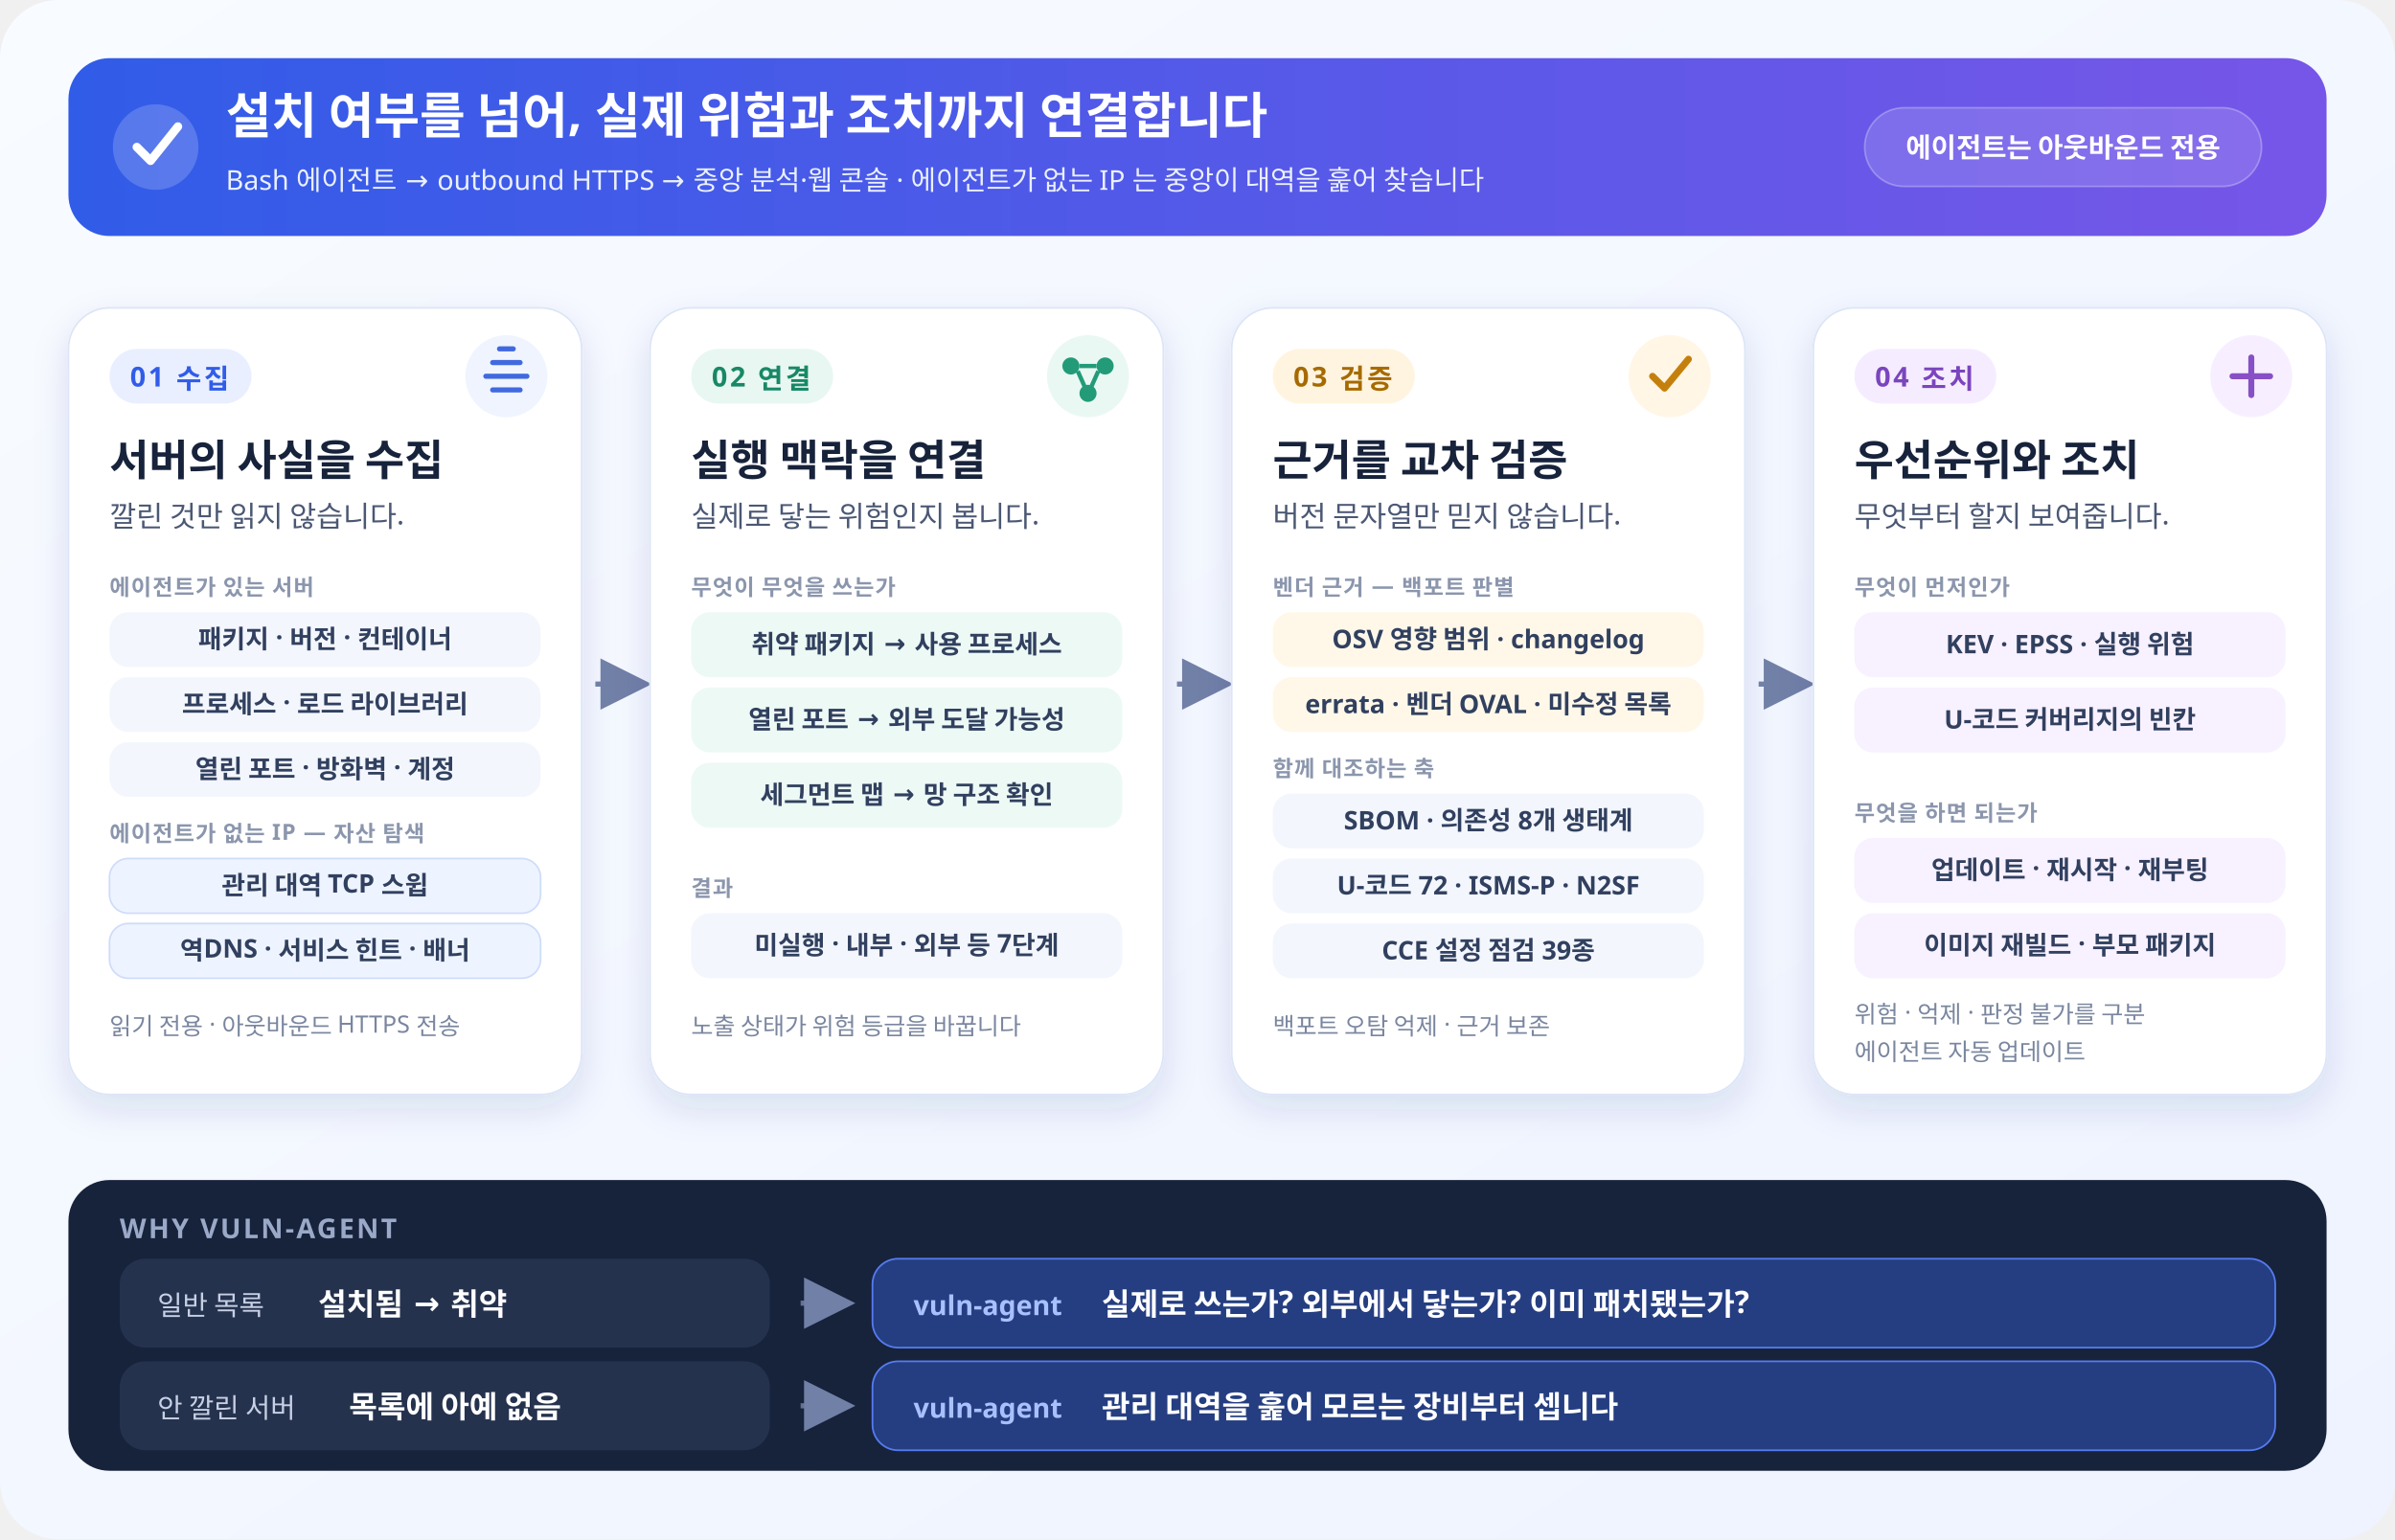
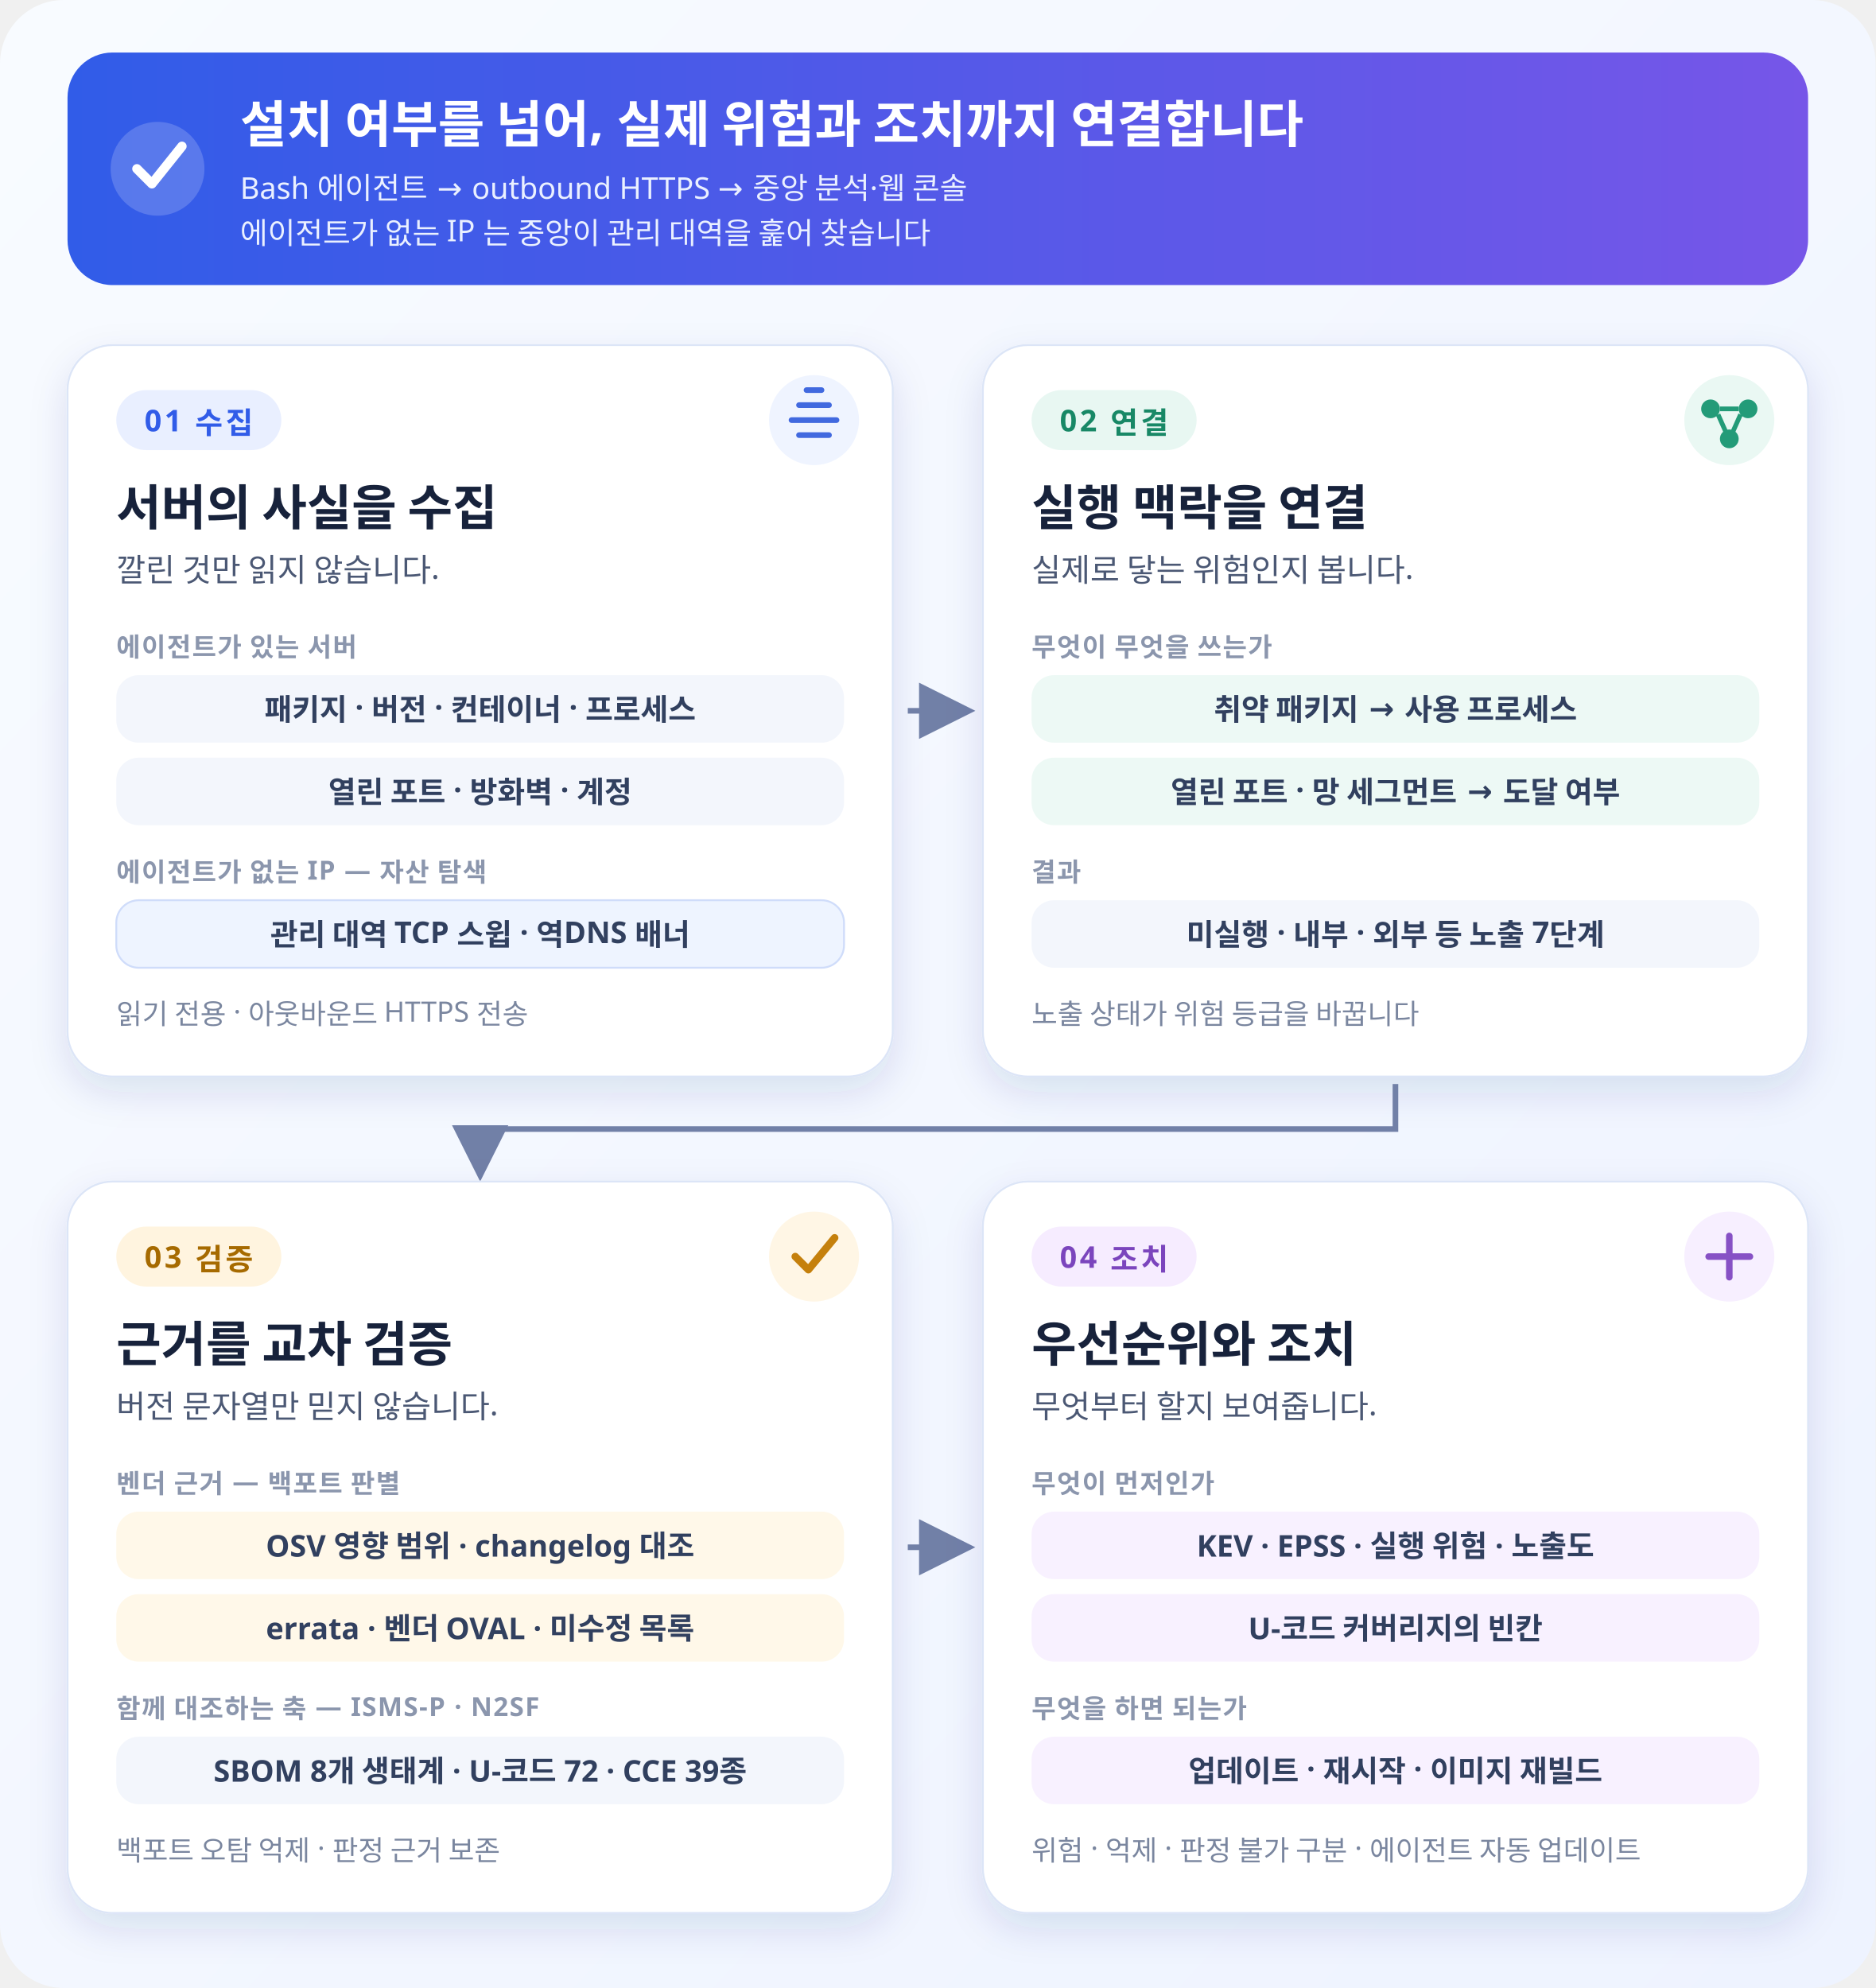
- <svg xmlns="http://www.w3.org/2000/svg" width="1400" height="900" viewBox="0 0 1400 900" role="img" aria-labelledby="title desc">
+ <svg xmlns="http://www.w3.org/2000/svg" width="1000" height="1060" viewBox="0 0 1000 1060" role="img" aria-labelledby="title desc">
  <defs>
    <linearGradient id="background" x1="0" y1="0" x2="1" y2="1">
      <stop offset="0" stop-color="#f8fbff" />
      <stop offset="1" stop-color="#eef3ff" />
    </linearGradient>
    <linearGradient id="hero" x1="0" y1="0" x2="1" y2="0">
      <stop offset="0" stop-color="#315ce8" />
      <stop offset="1" stop-color="#7656e8" />
    </linearGradient>
    <filter id="shadow" x="-20%" y="-20%" width="140%" height="150%">
      <feDropShadow dx="0" dy="8" stdDeviation="10" flood-color="#253b75" flood-opacity="0.12" />
    </filter>
    <marker id="arrow" markerWidth="10" markerHeight="10" refX="8" refY="5" orient="auto">
      <path d="M0 0L10 5L0 10Z" fill="#7180a7" />
    </marker>
    <style>
      text { font-family: Pretendard, "Noto Sans KR", "Malgun Gothic", sans-serif; }
-       .card-title { font-size: 25px; font-weight: 700; fill: #17223b; }
+       .card-title { font-size: 26px; font-weight: 700; fill: #17223b; }
      .step { font-size: 16px; font-weight: 800; letter-spacing: 1.5px; }
      .body { font-size: 17px; fill: #4b5874; }
-       .chip { font-size: 15px; font-weight: 650; fill: #31405f; }
-       .lbl { font-size: 13px; font-weight: 700; fill: #8b96ad; letter-spacing: 0.6px; }
-       .foot { font-size: 14px; fill: #7a869f; }
+       .chip { font-size: 16px; font-weight: 650; fill: #31405f; }
+       .lbl { font-size: 14px; font-weight: 700; fill: #8b96ad; letter-spacing: 0.6px; }
+       .foot { font-size: 15px; fill: #7a869f; }
    </style>
  </defs>
-   <rect width="1400" height="900" rx="34" fill="url(#background)" />
-   <rect x="40" y="34" width="1320" height="104" rx="24" fill="url(#hero)" />
-   <circle cx="91" cy="86" r="25" fill="#ffffff" fill-opacity="0.18" />
-   <path d="M80 86l8 8 16-20" fill="none" stroke="#fff" stroke-width="5" stroke-linecap="round" stroke-linejoin="round" />
-   <text x="132" y="78" font-size="29" font-weight="800" fill="#fff">설치 여부를 넘어, 실제 위험과 조치까지 연결합니다</text>
-   <text x="132" y="111" font-size="16" fill="#eaf0ff">Bash 에이전트 → outbound HTTPS → 중앙 분석·웹 콘솔   ·   에이전트가 없는 IP 는 중앙이 대역을 훑어 찾습니다</text>
-   <rect x="1090" y="63" width="232" height="46" rx="23" fill="#fff" fill-opacity="0.14" stroke="#fff" stroke-opacity="0.28" />
-   <text x="1206" y="92" text-anchor="middle" font-size="16" font-weight="700" fill="#fff">에이전트는 아웃바운드 전용</text>
+   <rect width="1000" height="1060" rx="34" fill="url(#background)" />
+   <rect x="36" y="28" width="928" height="124" rx="24" fill="url(#hero)" />
+   <circle cx="84" cy="90" r="25" fill="#ffffff" fill-opacity="0.18" />
+   <path d="M73 90l8 8 16-20" fill="none" stroke="#fff" stroke-width="5" stroke-linecap="round" stroke-linejoin="round" />
+   <text x="128" y="76" font-size="27" font-weight="800" fill="#fff">설치 여부를 넘어, 실제 위험과 조치까지 연결합니다</text>
+   <text x="128" y="106" font-size="16" fill="#eaf0ff">Bash 에이전트 → outbound HTTPS → 중앙 분석·웹 콘솔</text>
+   <text x="128" y="130" font-size="16" fill="#eaf0ff">에이전트가 없는 IP 는 중앙이 관리 대역을 훑어 찾습니다</text>
  <g filter="url(#shadow)">
-     <rect x="40" y="180" width="300" height="460" rx="24" fill="#fff" stroke="#dce5f7" />
+     <rect x="36" y="184" width="440" height="390" rx="24" fill="#fff" stroke="#dce5f7" />
  </g>
-   <rect x="64" y="204" width="83" height="32" rx="16" fill="#e9efff" />
-   <text x="105" y="226" text-anchor="middle" class="step" fill="#315ce8">01 수집</text>
-   <circle cx="296" cy="220" r="24" fill="#eff4ff" />
-   <path d="M284 220h24M288 212h16M292 204h8M288 228h16" stroke="#4169df" stroke-width="3" stroke-linecap="round" />
-   <text x="64" y="278" class="card-title">서버의 사실을 수집</text>
-   <text x="64" y="308" class="body">깔린 것만 읽지 않습니다.</text>
-   <text x="64" y="348" class="lbl">에이전트가 있는 서버</text>
-   <rect x="64" y="358" width="252" height="32" rx="11" fill="#f3f6fc" />
-   <text x="190" y="379" text-anchor="middle" class="chip">패키지 · 버전 · 컨테이너</text>
-   <rect x="64" y="396" width="252" height="32" rx="11" fill="#f3f6fc" />
-   <text x="190" y="417" text-anchor="middle" class="chip">프로세스 · 로드 라이브러리</text>
-   <rect x="64" y="434" width="252" height="32" rx="11" fill="#f3f6fc" />
-   <text x="190" y="455" text-anchor="middle" class="chip">열린 포트 · 방화벽 · 계정</text>
-   <text x="64" y="492" class="lbl">에이전트가 없는 IP — 자산 탐색</text>
-   <rect x="64" y="502" width="252" height="32" rx="11" fill="#eef4ff" stroke="#cfdcfa" />
-   <text x="190" y="523" text-anchor="middle" class="chip" fill="#2e4c9c">관리 대역 TCP 스윕</text>
-   <rect x="64" y="540" width="252" height="32" rx="11" fill="#eef4ff" stroke="#cfdcfa" />
-   <text x="190" y="561" text-anchor="middle" class="chip" fill="#2e4c9c">역DNS · 서비스 힌트 · 배너</text>
-   <text x="64" y="605" class="foot">읽기 전용 · 아웃바운드 HTTPS 전송</text>
-   <path d="M348 400H375" stroke="#7180a7" stroke-width="3" marker-end="url(#arrow)" />
+   <rect x="62" y="208" width="88" height="32" rx="16" fill="#e9efff" />
+   <text x="106" y="230" text-anchor="middle" class="step" fill="#315ce8">01 수집</text>
+   <circle cx="434" cy="224" r="24" fill="#eff4ff" />
+   <path d="M422 224h24M426 216h16M430 208h8M426 232h16" stroke="#4169df" stroke-width="3" stroke-linecap="round" />
+   <text x="62" y="280" class="card-title">서버의 사실을 수집</text>
+   <text x="62" y="310" class="body">깔린 것만 읽지 않습니다.</text>
+   <text x="62" y="350" class="lbl">에이전트가 있는 서버</text>
+   <rect x="62" y="360" width="388" height="36" rx="12" fill="#f3f6fc" />
+   <text x="256" y="384" text-anchor="middle" class="chip">패키지 · 버전 · 컨테이너 · 프로세스</text>
+   <rect x="62" y="404" width="388" height="36" rx="12" fill="#f3f6fc" />
+   <text x="256" y="428" text-anchor="middle" class="chip">열린 포트 · 방화벽 · 계정</text>
+   <text x="62" y="470" class="lbl">에이전트가 없는 IP — 자산 탐색</text>
+   <rect x="62" y="480" width="388" height="36" rx="12" fill="#eef4ff" stroke="#cfdcfa" />
+   <text x="256" y="504" text-anchor="middle" class="chip" fill="#2e4c9c">관리 대역 TCP 스윕 · 역DNS 배너</text>
+   <text x="62" y="546" class="foot">읽기 전용 · 아웃바운드 HTTPS 전송</text>
+   <path d="M484 379H514" stroke="#7180a7" stroke-width="3" marker-end="url(#arrow)" />
  <g filter="url(#shadow)">
-     <rect x="380" y="180" width="300" height="460" rx="24" fill="#fff" stroke="#dce5f7" />
+     <rect x="524" y="184" width="440" height="390" rx="24" fill="#fff" stroke="#dce5f7" />
  </g>
-   <rect x="404" y="204" width="83" height="32" rx="16" fill="#e8f7f2" />
-   <text x="445" y="226" text-anchor="middle" class="step" fill="#188866">02 연결</text>
-   <circle cx="636" cy="220" r="24" fill="#eaf8f3" />
-   <circle cx="626" cy="214" r="5" fill="#239b78" />
-   <circle cx="646" cy="214" r="5" fill="#239b78" />
-   <circle cx="636" cy="230" r="5" fill="#239b78" />
-   <path d="M630 217l4 9M642 217l-4 9M631 214h10" stroke="#239b78" stroke-width="2.5" />
-   <text x="404" y="278" class="card-title">실행 맥락을 연결</text>
-   <text x="404" y="308" class="body">실제로 닿는 위험인지 봅니다.</text>
-   <text x="404" y="348" class="lbl">무엇이 무엇을 쓰는가</text>
-   <rect x="404" y="358" width="252" height="38" rx="11" fill="#edf9f5" />
-   <text x="530" y="382" text-anchor="middle" class="chip" fill="#247b65">취약 패키지 → 사용 프로세스</text>
-   <rect x="404" y="402" width="252" height="38" rx="11" fill="#edf9f5" />
-   <text x="530" y="426" text-anchor="middle" class="chip" fill="#247b65">열린 포트 → 외부 도달 가능성</text>
-   <rect x="404" y="446" width="252" height="38" rx="11" fill="#edf9f5" />
-   <text x="530" y="470" text-anchor="middle" class="chip" fill="#247b65">세그먼트 맵 → 망 구조 확인</text>
-   <text x="404" y="524" class="lbl">결과</text>
-   <rect x="404" y="534" width="252" height="38" rx="11" fill="#f3f6fc" />
-   <text x="530" y="558" text-anchor="middle" class="chip">미실행 · 내부 · 외부 등 7단계</text>
-   <text x="404" y="605" class="foot">노출 상태가 위험 등급을 바꿉니다</text>
-   <path d="M688 400H715" stroke="#7180a7" stroke-width="3" marker-end="url(#arrow)" />
+   <rect x="550" y="208" width="88" height="32" rx="16" fill="#e8f7f2" />
+   <text x="594" y="230" text-anchor="middle" class="step" fill="#188866">02 연결</text>
+   <circle cx="922" cy="224" r="24" fill="#eaf8f3" />
+   <circle cx="912" cy="218" r="5" fill="#239b78" />
+   <circle cx="932" cy="218" r="5" fill="#239b78" />
+   <circle cx="922" cy="234" r="5" fill="#239b78" />
+   <path d="M916 221l4 9M928 221l-4 9M917 218h10" stroke="#239b78" stroke-width="2.5" />
+   <text x="550" y="280" class="card-title">실행 맥락을 연결</text>
+   <text x="550" y="310" class="body">실제로 닿는 위험인지 봅니다.</text>
+   <text x="550" y="350" class="lbl">무엇이 무엇을 쓰는가</text>
+   <rect x="550" y="360" width="388" height="36" rx="12" fill="#edf9f5" />
+   <text x="744" y="384" text-anchor="middle" class="chip" fill="#247b65">취약 패키지 → 사용 프로세스</text>
+   <rect x="550" y="404" width="388" height="36" rx="12" fill="#edf9f5" />
+   <text x="744" y="428" text-anchor="middle" class="chip" fill="#247b65">열린 포트 · 망 세그먼트 → 도달 여부</text>
+   <text x="550" y="470" class="lbl">결과</text>
+   <rect x="550" y="480" width="388" height="36" rx="12" fill="#f3f6fc" />
+   <text x="744" y="504" text-anchor="middle" class="chip">미실행 · 내부 · 외부 등 노출 7단계</text>
+   <text x="550" y="546" class="foot">노출 상태가 위험 등급을 바꿉니다</text>
+   <path d="M744 578V602H256V624" fill="none" stroke="#7180a7" stroke-width="3" marker-end="url(#arrow)" />
  <g filter="url(#shadow)">
-     <rect x="720" y="180" width="300" height="460" rx="24" fill="#fff" stroke="#dce5f7" />
+     <rect x="36" y="630" width="440" height="390" rx="24" fill="#fff" stroke="#dce5f7" />
  </g>
-   <rect x="744" y="204" width="83" height="32" rx="16" fill="#fff4df" />
-   <text x="785" y="226" text-anchor="middle" class="step" fill="#a66a00">03 검증</text>
-   <circle cx="976" cy="220" r="24" fill="#fff6e5" />
-   <path d="M966 220l7 7 14-17" fill="none" stroke="#c5800c" stroke-width="4" stroke-linecap="round" stroke-linejoin="round" />
-   <text x="744" y="278" class="card-title">근거를 교차 검증</text>
-   <text x="744" y="308" class="body">버전 문자열만 믿지 않습니다.</text>
-   <text x="744" y="348" class="lbl">벤더 근거 — 백포트 판별</text>
-   <rect x="744" y="358" width="252" height="32" rx="11" fill="#fff8e9" />
-   <text x="870" y="379" text-anchor="middle" class="chip">OSV 영향 범위 · changelog</text>
-   <rect x="744" y="396" width="252" height="32" rx="11" fill="#fff8e9" />
-   <text x="870" y="417" text-anchor="middle" class="chip">errata · 벤더 OVAL · 미수정 목록</text>
-   <text x="744" y="454" class="lbl">함께 대조하는 축</text>
-   <rect x="744" y="464" width="252" height="32" rx="11" fill="#f3f6fc" />
-   <text x="870" y="485" text-anchor="middle" class="chip">SBOM · 의존성 8개 생태계</text>
-   <rect x="744" y="502" width="252" height="32" rx="11" fill="#f3f6fc" />
-   <text x="870" y="523" text-anchor="middle" class="chip">U-코드 72 · ISMS-P · N2SF</text>
-   <rect x="744" y="540" width="252" height="32" rx="11" fill="#f3f6fc" />
-   <text x="870" y="561" text-anchor="middle" class="chip">CCE 설정 점검 39종</text>
-   <text x="744" y="605" class="foot">백포트 오탐 억제 · 근거 보존</text>
-   <path d="M1028 400H1055" stroke="#7180a7" stroke-width="3" marker-end="url(#arrow)" />
+   <rect x="62" y="654" width="88" height="32" rx="16" fill="#fff4df" />
+   <text x="106" y="676" text-anchor="middle" class="step" fill="#a66a00">03 검증</text>
+   <circle cx="434" cy="670" r="24" fill="#fff6e5" />
+   <path d="M424 670l7 7 14-17" fill="none" stroke="#c5800c" stroke-width="4" stroke-linecap="round" stroke-linejoin="round" />
+   <text x="62" y="726" class="card-title">근거를 교차 검증</text>
+   <text x="62" y="756" class="body">버전 문자열만 믿지 않습니다.</text>
+   <text x="62" y="796" class="lbl">벤더 근거 — 백포트 판별</text>
+   <rect x="62" y="806" width="388" height="36" rx="12" fill="#fff8e9" />
+   <text x="256" y="830" text-anchor="middle" class="chip">OSV 영향 범위 · changelog 대조</text>
+   <rect x="62" y="850" width="388" height="36" rx="12" fill="#fff8e9" />
+   <text x="256" y="874" text-anchor="middle" class="chip">errata · 벤더 OVAL · 미수정 목록</text>
+   <text x="62" y="916" class="lbl">함께 대조하는 축 — ISMS-P · N2SF</text>
+   <rect x="62" y="926" width="388" height="36" rx="12" fill="#f3f6fc" />
+   <text x="256" y="950" text-anchor="middle" class="chip">SBOM 8개 생태계 · U-코드 72 · CCE 39종</text>
+   <text x="62" y="992" class="foot">백포트 오탐 억제 · 판정 근거 보존</text>
+   <path d="M484 825H514" stroke="#7180a7" stroke-width="3" marker-end="url(#arrow)" />
  <g filter="url(#shadow)">
-     <rect x="1060" y="180" width="300" height="460" rx="24" fill="#fff" stroke="#dce5f7" />
+     <rect x="524" y="630" width="440" height="390" rx="24" fill="#fff" stroke="#dce5f7" />
  </g>
-   <rect x="1084" y="204" width="83" height="32" rx="16" fill="#f6ecff" />
-   <text x="1125" y="226" text-anchor="middle" class="step" fill="#7b45bd">04 조치</text>
-   <circle cx="1316" cy="220" r="24" fill="#f7efff" />
-   <path d="M1305 220h22M1316 209v22" stroke="#8751c5" stroke-width="3.5" stroke-linecap="round" />
-   <text x="1084" y="278" class="card-title">우선순위와 조치</text>
-   <text x="1084" y="308" class="body">무엇부터 할지 보여줍니다.</text>
-   <text x="1084" y="348" class="lbl">무엇이 먼저인가</text>
-   <rect x="1084" y="358" width="252" height="38" rx="11" fill="#f8f1ff" />
-   <text x="1210" y="382" text-anchor="middle" class="chip" fill="#7240ad">KEV · EPSS · 실행 위험</text>
-   <rect x="1084" y="402" width="252" height="38" rx="11" fill="#f8f1ff" />
-   <text x="1210" y="426" text-anchor="middle" class="chip" fill="#7240ad">U-코드 커버리지의 빈칸</text>
-   <text x="1084" y="480" class="lbl">무엇을 하면 되는가</text>
-   <rect x="1084" y="490" width="252" height="38" rx="11" fill="#f8f1ff" />
-   <text x="1210" y="514" text-anchor="middle" class="chip" fill="#7240ad">업데이트 · 재시작 · 재부팅</text>
-   <rect x="1084" y="534" width="252" height="38" rx="11" fill="#f8f1ff" />
-   <text x="1210" y="558" text-anchor="middle" class="chip" fill="#7240ad">이미지 재빌드 · 부모 패키지</text>
-   <text x="1084" y="598" class="foot">위험 · 억제 · 판정 불가를 구분</text>
-   <text x="1084" y="620" class="foot">에이전트 자동 업데이트</text>
-   <rect x="40" y="690" width="1320" height="170" rx="24" fill="#17223b" />
-   <text x="70" y="724" font-size="16" font-weight="800" fill="#9ba9c8" letter-spacing="1.3">WHY VULN-AGENT</text>
-   <rect x="70" y="736" width="380" height="52" rx="15" fill="#25324e" />
-   <text x="92" y="769" font-size="16" fill="#c7d0e4">일반 목록</text>
-   <text x="186" y="769" font-size="18" font-weight="700" fill="#fff">설치됨 → 취약</text>
-   <path d="M468 762H494" stroke="#657393" stroke-width="3" marker-end="url(#arrow)" />
-   <rect x="510" y="736" width="820" height="52" rx="15" fill="#253e81" stroke="#557cf0" />
-   <text x="534" y="769" font-size="16" font-weight="700" fill="#a9c0ff">vuln-agent</text>
-   <text x="644" y="769" font-size="18" font-weight="750" fill="#fff">실제로 쓰는가?  외부에서 닿는가?  이미 패치됐는가?</text>
-   <rect x="70" y="796" width="380" height="52" rx="15" fill="#25324e" />
-   <text x="92" y="829" font-size="16" fill="#c7d0e4">안 깔린 서버</text>
-   <text x="204" y="829" font-size="18" font-weight="700" fill="#fff">목록에 아예 없음</text>
-   <path d="M468 822H494" stroke="#657393" stroke-width="3" marker-end="url(#arrow)" />
-   <rect x="510" y="796" width="820" height="52" rx="15" fill="#253e81" stroke="#557cf0" />
-   <text x="534" y="829" font-size="16" font-weight="700" fill="#a9c0ff">vuln-agent</text>
-   <text x="644" y="829" font-size="18" font-weight="750" fill="#fff">관리 대역을 훑어 모르는 장비부터 셉니다</text>
+   <rect x="550" y="654" width="88" height="32" rx="16" fill="#f6ecff" />
+   <text x="594" y="676" text-anchor="middle" class="step" fill="#7b45bd">04 조치</text>
+   <circle cx="922" cy="670" r="24" fill="#f7efff" />
+   <path d="M911 670h22M922 659v22" stroke="#8751c5" stroke-width="3.5" stroke-linecap="round" />
+   <text x="550" y="726" class="card-title">우선순위와 조치</text>
+   <text x="550" y="756" class="body">무엇부터 할지 보여줍니다.</text>
+   <text x="550" y="796" class="lbl">무엇이 먼저인가</text>
+   <rect x="550" y="806" width="388" height="36" rx="12" fill="#f8f1ff" />
+   <text x="744" y="830" text-anchor="middle" class="chip" fill="#7240ad">KEV · EPSS · 실행 위험 · 노출도</text>
+   <rect x="550" y="850" width="388" height="36" rx="12" fill="#f8f1ff" />
+   <text x="744" y="874" text-anchor="middle" class="chip" fill="#7240ad">U-코드 커버리지의 빈칸</text>
+   <text x="550" y="916" class="lbl">무엇을 하면 되는가</text>
+   <rect x="550" y="926" width="388" height="36" rx="12" fill="#f8f1ff" />
+   <text x="744" y="950" text-anchor="middle" class="chip" fill="#7240ad">업데이트 · 재시작 · 이미지 재빌드</text>
+   <text x="550" y="992" class="foot">위험 · 억제 · 판정 불가 구분 · 에이전트 자동 업데이트</text>
</svg>
